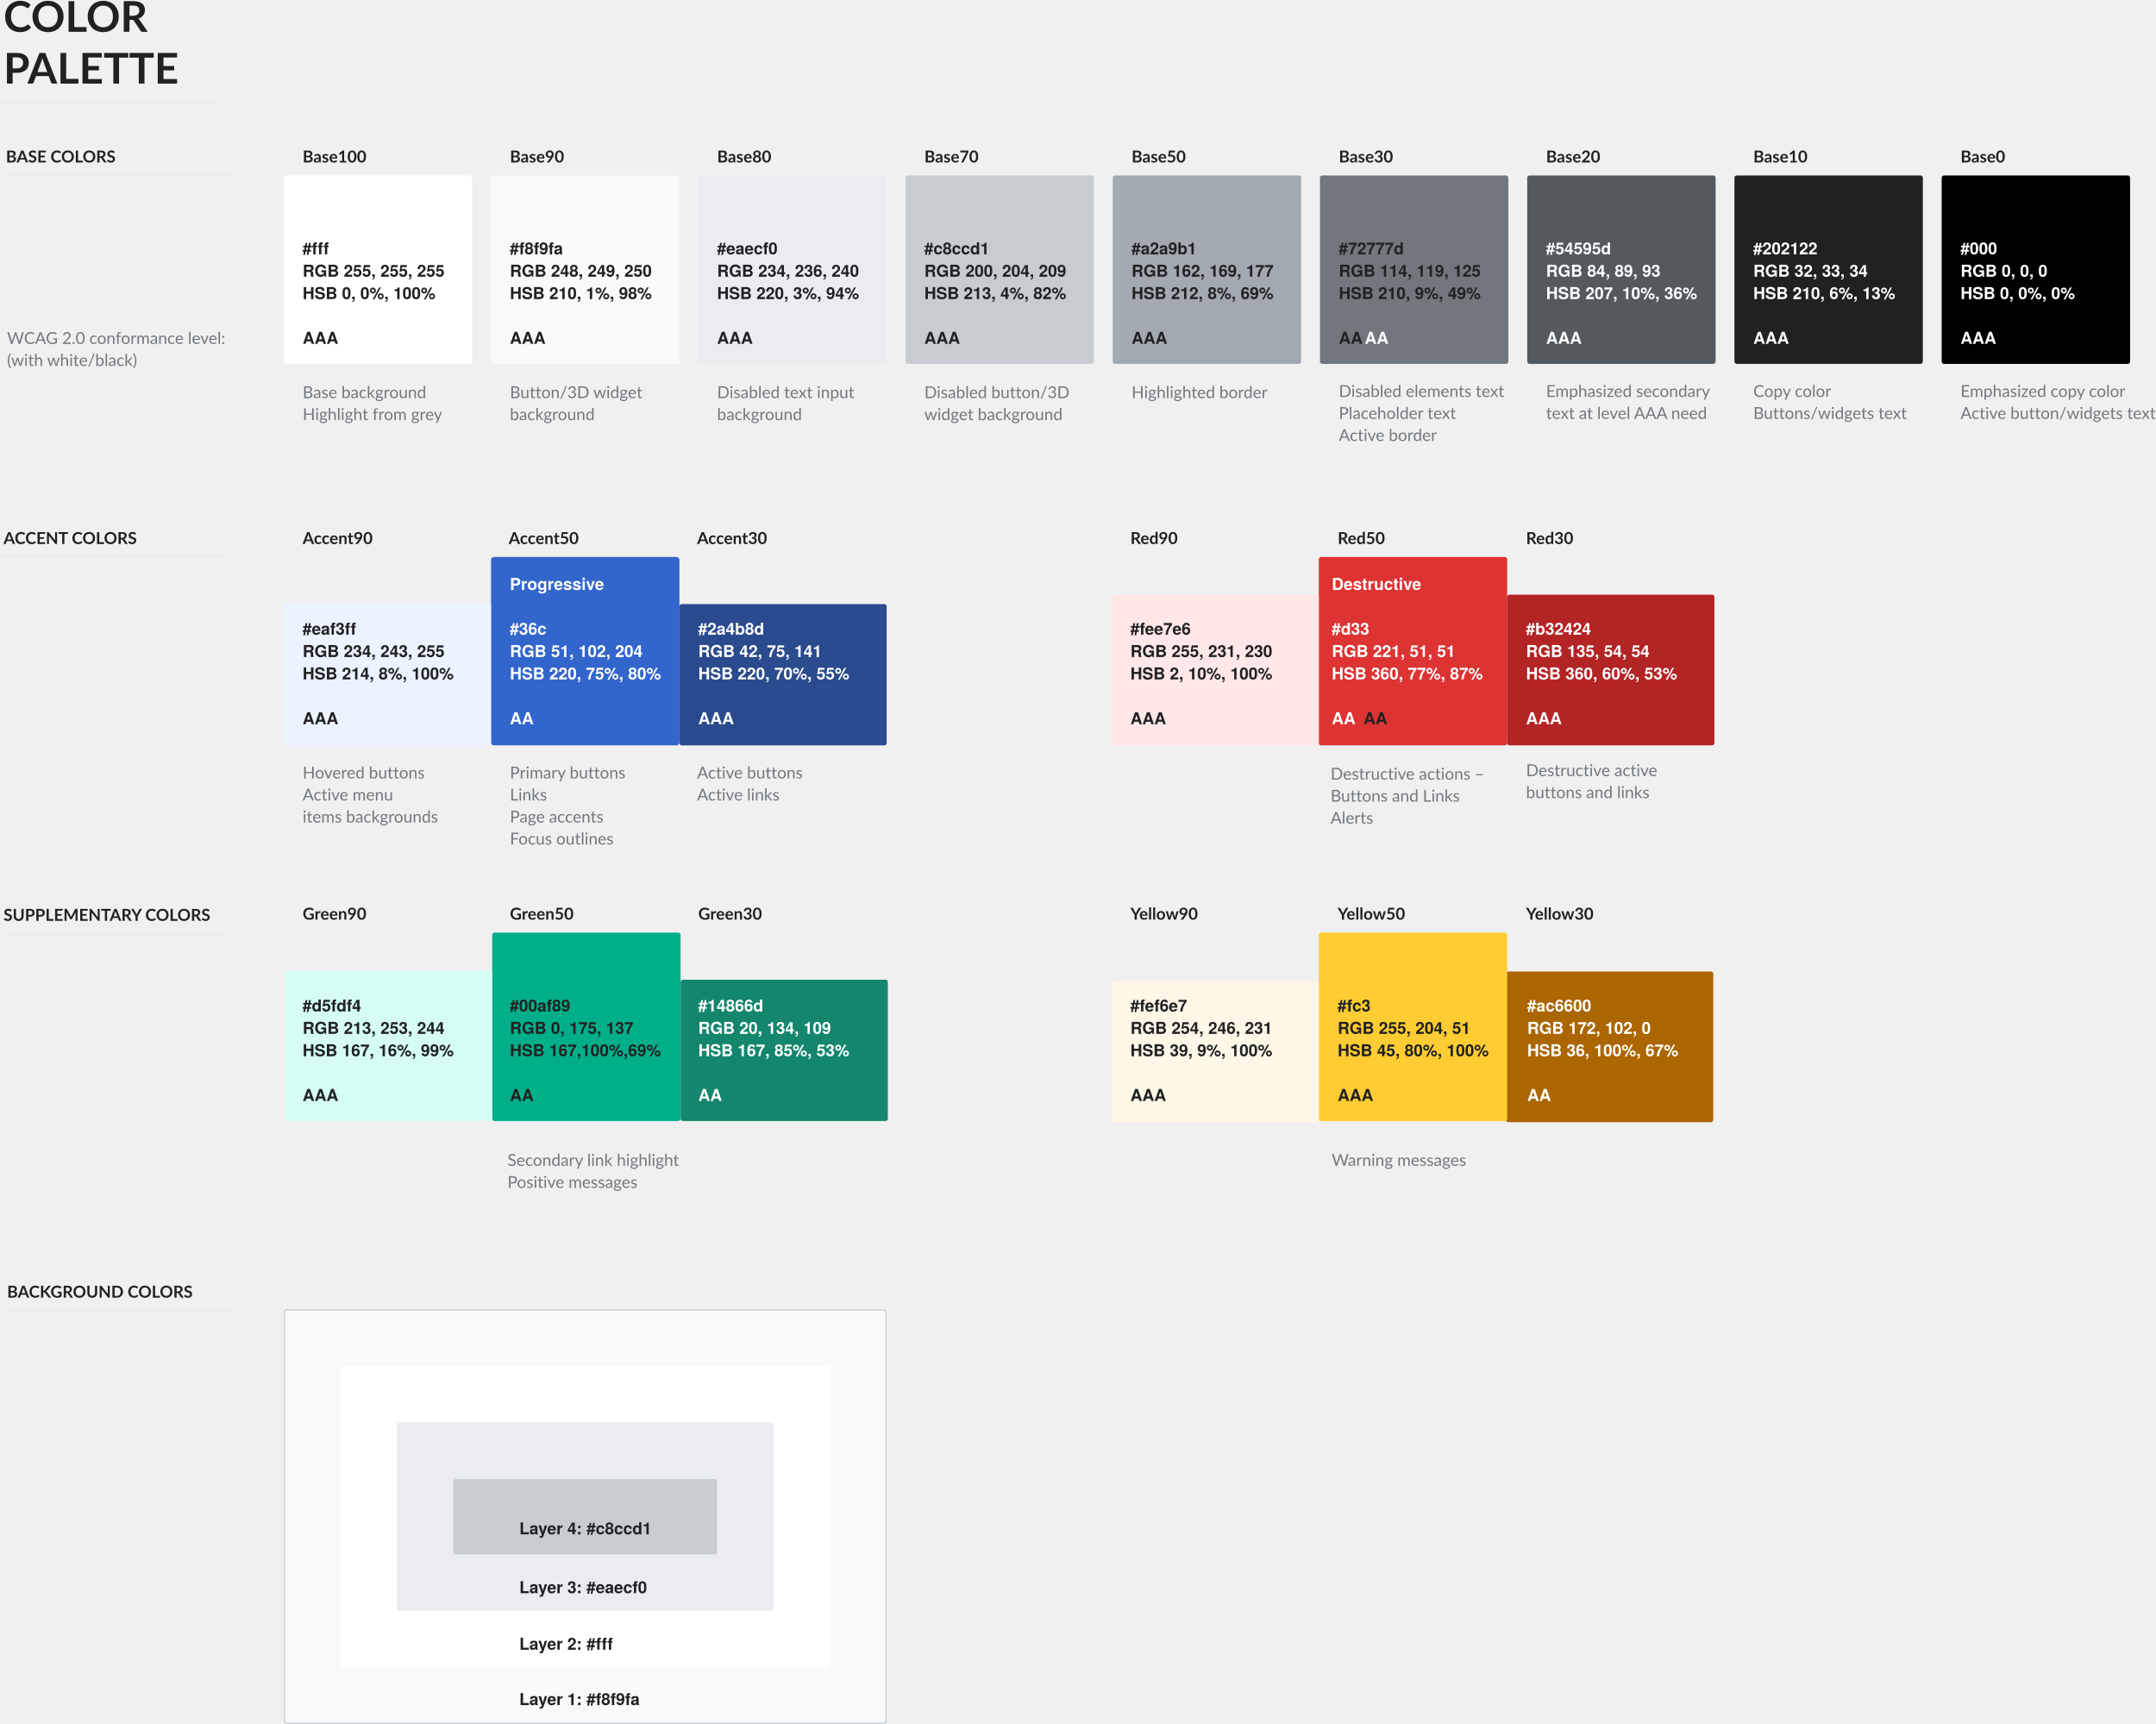
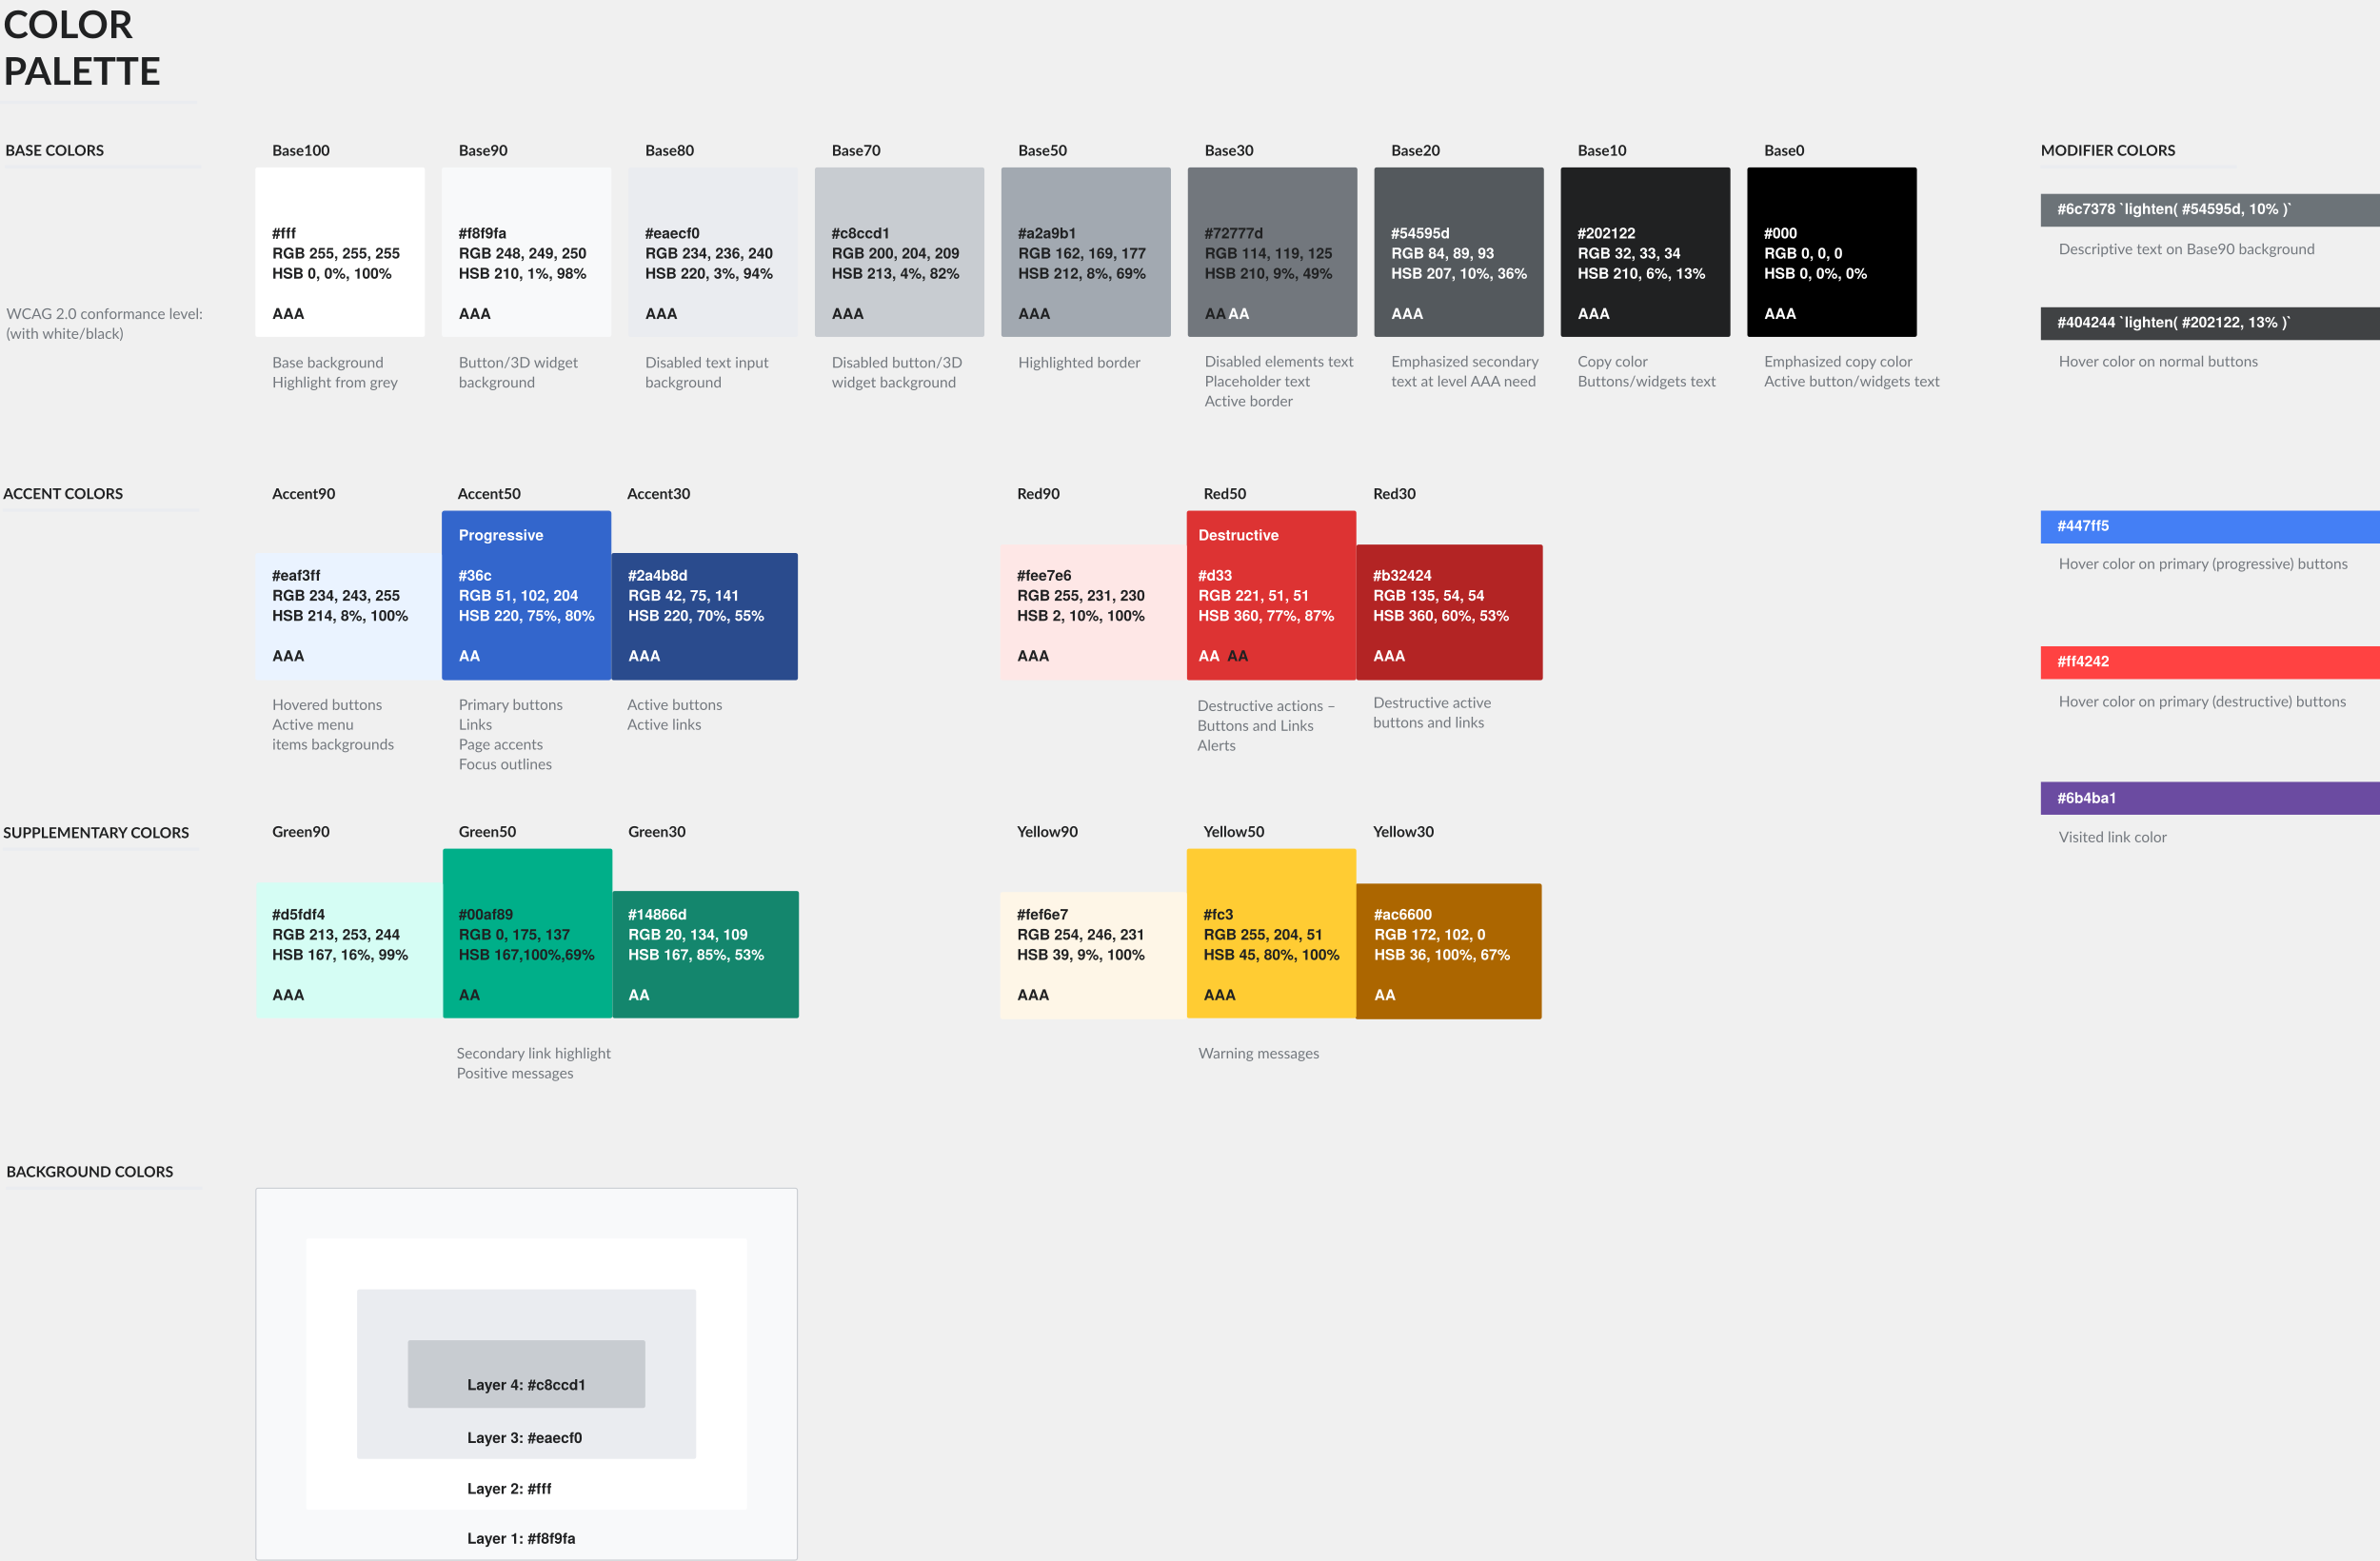
- <svg xmlns="http://www.w3.org/2000/svg" width="1831" height="1464" viewBox="0 0 1831 1464">
+ <svg xmlns="http://www.w3.org/2000/svg" width="2246" height="1473" viewBox="0 0 2246 1473">
  <g id="Artboard-page" fill="none" fill-rule="evenodd" stroke="none" stroke-width="1">
-     <g id="WikimediaUI-components_overview" transform="translate(-1756 -1430)">
-       <g id="WikimediaUI-Color-palette" transform="translate(1757 1421)">
+     <g id="WikimediaUI-components_overview" transform="translate(-943 -1421)">
+       <g id="WikimediaUI-Color-palette" transform="translate(944 1421)">
+         <g id="Modifiers" transform="translate(1664 134)">
+           <path id="Rectangle" fill="#6B4BA1" d="M261 604h320v31H261z" />
+           <text id="#404244-lighten(-#54" fill="#FFF" font-family="HelveticaNeue-Bold, Helvetica Neue" font-size="14" font-weight="bold">
+             <tspan x="277" y="624">#6b4ba1</tspan>
+           </text>
+           <text id="Visited-link-color" fill="#72777D" font-family="Lato-Regular, Lato" font-size="14" font-weight="normal">
+             <tspan x="278" y="661">Visited link color</tspan>
+           </text>
+           <path id="Rectangle" fill="#FF4242" d="M261 476h320v31H261z" />
+           <text id="#404244-lighten(-#54" fill="#FFF" font-family="HelveticaNeue-Bold, Helvetica Neue" font-size="14" font-weight="bold">
+             <tspan x="277" y="495">#ff4242</tspan>
+           </text>
+           <path id="Rectangle" fill="#447FF5" d="M261 348h320v31H261z" />
+           <text id="#447ff5" fill="#FFF" font-family="HelveticaNeue-Bold, Helvetica Neue" font-size="14" font-weight="bold">
+             <tspan x="277" y="367">#447ff5</tspan>
+           </text>
+           <text id="Hover-color-on-prima" fill="#72777D" font-family="Lato-Regular, Lato" font-size="14" font-weight="normal">
+             <tspan x="278" y="403">Hover color on primary (progressive) buttons</tspan>
+           </text>
+           <text id="Hover-color-on-prima" fill="#72777D" font-family="Lato-Regular, Lato" font-size="14" font-weight="normal">
+             <tspan x="278" y="533">Hover color on primary (destructive) buttons</tspan>
+           </text>
+           <path id="Rectangle" fill="#404244" d="M261 156h320v31H261z" />
+           <text id="#404244-lighten(-#54" fill="#FFF" font-family="HelveticaNeue-Bold, Helvetica Neue" font-size="14" font-weight="bold">
+             <tspan x="277" y="175">#404244 `lighten( #202122, 13% )`</tspan>
+           </text>
+           <path id="Rectangle" fill="#6C7378" d="M261 49h320v31H261z" />
+           <text id="#6c7378-`lighten(-#5" fill="#FFF" font-family="HelveticaNeue-Bold, Helvetica Neue" font-size="14" font-weight="bold">
+             <tspan x="277" y="68">#6c7378 `lighten( #54595d, 10% )`</tspan>
+           </text>
+           <text id="Emphasized-copy-colo" fill="#72777D" font-family="Lato-Regular, Lato" font-size="14" font-weight="normal">
+             <tspan x="0" y="212.1">Emphasized copy color</tspan>
+             <tspan x="0" y="230.8">Active button/widgets text</tspan>
+           </text>
+           <g id="_Spec-/-Headline--Sub" transform="translate(261)">
+             <text id="SUBHEADLINE" fill="#202122" font-family="Lato-Bold, Lato" font-size="14" font-weight="bold">
+               <tspan x="0" y="13">MODIFIER COLORS</tspan>
+             </text>
+             <g id="_Spec-/-Headline__line" stroke="#EAECF0" stroke-linecap="square" stroke-width="3" transform="translate(.5 22)">
+               <path id="Line" d="M183.001 1.496H.499" />
+             </g>
+           </g>
+         </g>
        <g id="Supplementary" transform="translate(241 776)">
          <rect id="Rectangle-Copy-15" width="176" height="128" x="1037" y="58" fill="#AC6600" rx="2" />
          <text id="#ac6600-RGB-172,-102" fill="#FFF" font-family="HelveticaNeue-Bold, Helvetica Neue" font-size="14" font-weight="bold">
            <tspan x="1055" y="92">#ac6600</tspan>
            <tspan x="1055" y="111">RGB 172, 102, 0</tspan>
            <tspan x="1055" y="130">HSB 36, 100%, 67%</tspan>
            <tspan x="1055" y="168">AA</tspan>
          </text>
          <rect id="Rectangle" width="160" height="160" x="878" y="25" fill="#FC3" rx="2" />
          <text id="#fc3-RGB-255,-204,-5" fill="#202122" font-family="HelveticaNeue-Bold, Helvetica Neue" font-size="14" font-weight="bold">
            <tspan x="894" y="92">#fc3</tspan>
            <tspan x="894" y="111">RGB 255, 204, 51</tspan>
            <tspan x="894" y="130">HSB 45, 80%, 100%</tspan>
            <tspan x="894" y="168">AAA</tspan>
          </text>
          <path id="Rectangle-Copy-8" fill="#FEF6E7" d="M702 68.008c0-1.11.905-2.008 2.007-2.008h171.986c1.108 0 2.007.897 2.007 2.008v115.984a2.011 2.011 0 01-2.007 2.008H704.007a2.006 2.006 0 01-2.007-2.008V68.008z" />
          <text id="#fef6e7-RGB-254,-246" fill="#202122" font-family="HelveticaNeue-Bold, Helvetica Neue" font-size="14" font-weight="bold">
            <tspan x="718" y="92">#fef6e7</tspan>
            <tspan x="718" y="111">RGB 254, 246, 231</tspan>
            <tspan x="718" y="130">HSB 39, 9%, 100%</tspan>
            <tspan x="718" y="168">AAA</tspan>
          </text>
          <text id="Yellow50" fill="#202122" font-family="Lato-Bold, Lato" font-size="14" font-weight="bold">
            <tspan x="894" y="14">Yellow50</tspan>
          </text>
          <text id="Yellow30" fill="#202122" font-family="Lato-Bold, Lato" font-size="14" font-weight="bold">
            <tspan x="1054" y="14">Yellow30</tspan>
          </text>
          <rect id="Rectangle-543-Copy" width="160" height="160" x="176" y="25" fill="#00AF89" rx="2" />
          <text id="Green50" fill="#202122" font-family="Lato-Bold, Lato" font-size="14" font-weight="bold">
            <tspan x="191" y="14">Green50</tspan>
          </text>
          <text id="Green30" fill="#202122" font-family="Lato-Bold, Lato" font-size="14" font-weight="bold">
            <tspan x="351" y="14">Green30</tspan>
          </text>
          <text id="#00af89-RGB-0,-175," fill="#202122" font-family="HelveticaNeue-Bold, Helvetica Neue" font-size="14" font-weight="bold">
            <tspan x="191" y="92">#00af89</tspan>
            <tspan x="191" y="111">RGB 0, 175, 137</tspan>
            <tspan x="191" y="130">HSB 167,100%,69%</tspan>
            <tspan x="191" y="168">AA</tspan>
          </text>
          <rect id="Rectangle-Copy-12" width="176" height="120" x="336" y="65" fill="#14866D" rx="2" />
          <rect id="Rectangle-Copy-8" width="176" height="128" x="0" y="57" fill="#D5FDF4" rx="2" />
          <text id="#d5fdf4-RGB-213,-253" fill="#202122" font-family="HelveticaNeue-Bold, Helvetica Neue" font-size="14" font-weight="bold">
            <tspan x="15" y="92">#d5fdf4</tspan>
            <tspan x="15" y="111">RGB 213, 253, 244</tspan>
            <tspan x="15" y="130">HSB 167, 16%, 99%</tspan>
            <tspan x="15" y="168">AAA</tspan>
          </text>
          <text id="Yellow90" fill="#202122" font-family="Lato-Bold, Lato" font-size="14" font-weight="bold">
            <tspan x="718" y="14">Yellow90</tspan>
          </text>
          <text id="Green90" fill="#202122" font-family="Lato-Bold, Lato" font-size="14" font-weight="bold">
            <tspan x="15" y="14">Green90</tspan>
          </text>
          <text id="#14866d-RGB-20,-134," fill="#FFF" font-family="HelveticaNeue-Bold, Helvetica Neue" font-size="14" font-weight="bold">
            <tspan x="351" y="92">#14866d</tspan>
            <tspan x="351" y="111">RGB 20, 134, 109</tspan>
            <tspan x="351" y="130">HSB 167, 85%, 53%</tspan>
            <tspan x="351" y="168">AA</tspan>
          </text>
          <text id="Secondary-link-highl" fill="#72777D" font-family="Lato-Regular, Lato" font-size="14" font-weight="normal">
            <tspan x="189" y="223.1">Secondary link highlight</tspan>
            <tspan x="189" y="241.8">Positive messages</tspan>
          </text>
          <text id="Warning-messages" fill="#72777D" font-family="Lato-Regular, Lato" font-size="14" font-weight="normal">
            <tspan x="889" y="223.1">Warning messages</tspan>
          </text>
        </g>
        <g id="Accent">
          <text id="COLOR" fill="#202122" font-family="Lato-Bold, Lato" font-size="36" font-weight="bold">
            <tspan x="2" y="36">COLOR</tspan>
            <tspan x="2" y="80">PALETTE</tspan>
          </text>
          <g id="_Spec-/-Headline--Sub" transform="translate(4 134)">
            <text id="SUBHEADLINE" fill="#202122" font-family="Lato-Bold, Lato" font-size="14" font-weight="bold">
              <tspan x="0" y="13">BASE COLORS</tspan>
            </text>
-             <g id="_Spec-/-Headline__line" stroke="#EAECF0" stroke-linecap="square" stroke-width="3" transform="translate(0 22)">
-               <path id="Line" d="M189.484 1.549H.516" />
+             <g id="_Spec-/-Headline__line" stroke="#EAECF0" stroke-linecap="square" stroke-width="3" transform="translate(.5 22)">
+               <path id="Line" d="M183.001 1.496H.499" />
            </g>
          </g>
          <g id="_Spec-/-Headline__line" stroke="#EAECF0" stroke-linecap="square" stroke-width="3" transform="translate(0 95)">
            <path id="Line" d="M183.5 1.5H.5" />
          </g>
          <g id="_Spec-/-Headline--Sub" transform="translate(2 458)">
            <text id="SUBHEADLINE" fill="#202122" font-family="Lato-Bold, Lato" font-size="14" font-weight="bold">
              <tspan x="0" y="13">ACCENT COLORS</tspan>
            </text>
-             <g id="_Spec-/-Headline__line" stroke="#EAECF0" stroke-linecap="square" stroke-width="3" transform="translate(0 22)">
-               <path id="Line" d="M189.484 1.549H.516" />
+             <g id="_Spec-/-Headline__line" stroke="#EAECF0" stroke-linecap="square" stroke-width="3" transform="translate(.5 22)">
+               <path id="Line" d="M183.001 1.496H.499" />
            </g>
          </g>
          <rect id="Progressive" width="159" height="159" x="416.5" y="482.5" fill="#36C" stroke="#36C" rx="2" />
          <text id="Primary-buttons-Link" fill="#72777D" font-family="Lato-Regular, Lato" font-size="14" font-weight="normal">
            <tspan x="432" y="670.1">Primary buttons</tspan>
            <tspan x="432" y="688.8">Links </tspan>
            <tspan x="432" y="707.5">Page accents</tspan>
            <tspan x="432" y="726.2">Focus outlines</tspan>
          </text>
          <text id="Active-buttons-Activ" fill="#72777D" font-family="Lato-Regular, Lato" font-size="14" font-weight="normal">
            <tspan x="591" y="670.1">Active buttons</tspan>
            <tspan x="591" y="688.8">Active links </tspan>
          </text>
          <rect id="Progressive" width="176" height="120" x="240" y="522" fill="#EAF3FF" rx="2" />
          <rect id="Destructive" width="160" height="160" x="1119" y="482" fill="#D33" rx="2" />
          <rect id="Destructive" width="176" height="128" x="943" y="514" fill="#FEE7E6" rx="2" />
          <text id="Accent30" fill="#202122" font-family="Lato-Bold, Lato" font-size="14" font-weight="bold">
            <tspan x="591" y="471">Accent30</tspan>
          </text>
          <text id="Progressive-#36c-RGB" fill="#FFF" font-family="HelveticaNeue-Bold, Helvetica Neue" font-size="14" font-weight="bold">
            <tspan x="432" y="510">Progressive</tspan>
            <tspan x="432" y="548">#36c</tspan>
            <tspan x="432" y="567">RGB 51, 102, 204</tspan>
            <tspan x="432" y="586">HSB 220, 75%, 80%</tspan>
            <tspan x="432" y="624">AA</tspan>
          </text>
          <text id="#eaf3ff-RGB-234,-243" fill="#202122" font-family="HelveticaNeue-Bold, Helvetica Neue" font-size="14" font-weight="bold">
            <tspan x="256" y="548">#eaf3ff</tspan>
            <tspan x="256" y="567">RGB 234, 243, 255</tspan>
            <tspan x="256" y="586">HSB 214, 8%, 100%</tspan>
            <tspan x="256" y="624">AAA</tspan>
          </text>
          <text id="Base100" fill="#202122" font-family="Lato-Bold, Lato" font-size="14" font-weight="bold">
            <tspan x="256" y="147">Base100</tspan>
          </text>
          <text id="#fee7e6-RGB-255,-231" fill="#202122" font-family="HelveticaNeue-Bold, Helvetica Neue" font-size="14" font-weight="bold">
            <tspan x="959" y="548">#fee7e6</tspan>
            <tspan x="959" y="567">RGB 255, 231, 230</tspan>
            <tspan x="959" y="586">HSB 2, 10%, 100%</tspan>
            <tspan x="959" y="624">AAA</tspan>
          </text>
          <text id="Destructive-#d33-RGB" fill="#FFF" font-family="HelveticaNeue-Bold, Helvetica Neue" font-size="14" font-weight="bold">
            <tspan x="1130" y="510">Destructive</tspan>
            <tspan x="1130" y="548">#d33</tspan>
            <tspan x="1130" y="567">RGB 221, 51, 51</tspan>
            <tspan x="1130" y="586">HSB 360, 77%, 87%</tspan>
            <tspan x="1130" y="624">AA</tspan>
          </text>
          <text id="AA" fill="#202122" font-family="HelveticaNeue-Bold, Helvetica Neue" font-size="14" font-weight="bold">
            <tspan x="1157" y="624">AA</tspan>
          </text>
          <rect id="Rectangle-Copy" width="176" height="128" x="1279" y="514" fill="#B32424" rx="2" />
          <text id="#b32424-RGB-135,-54," fill="#FFF" font-family="HelveticaNeue-Bold, Helvetica Neue" font-size="14" font-weight="bold">
            <tspan x="1295" y="548">#b32424</tspan>
            <tspan x="1295" y="567">RGB 135, 54, 54</tspan>
            <tspan x="1295" y="586">HSB 360, 60%, 53%</tspan>
            <tspan x="1295" y="624">AAA</tspan>
          </text>
          <rect id="Rectangle-Copy" width="176" height="120" x="576" y="522" fill="#2A4B8D" rx="2" />
          <text id="#2a4b8d-RGB-42,-75," fill="#FFF" font-family="HelveticaNeue-Bold, Helvetica Neue" font-size="14" font-weight="bold">
            <tspan x="592" y="548">#2a4b8d</tspan>
            <tspan x="592" y="567">RGB 42, 75, 141</tspan>
            <tspan x="592" y="586">HSB 220, 70%, 55%</tspan>
            <tspan x="592" y="624">AAA</tspan>
          </text>
          <text id="Destructive-actions" fill="#72777D" font-family="Lato-Regular, Lato" font-size="14" font-weight="normal">
            <tspan x="1129" y="671.1">Destructive actions –</tspan>
            <tspan x="1129" y="689.8">Buttons and Links</tspan>
            <tspan x="1129" y="708.5">Alerts</tspan>
          </text>
          <text id="Destructive-active-b" fill="#72777D" font-family="Lato-Regular, Lato" font-size="14" font-weight="normal">
            <tspan x="1295" y="668.1">Destructive active </tspan>
            <tspan x="1295" y="686.8">buttons and links</tspan>
          </text>
          <text id="Hovered-buttons-Acti" fill="#72777D" font-family="Lato-Regular, Lato" font-size="14" font-weight="normal">
            <tspan x="256" y="670.1">Hovered buttons</tspan>
            <tspan x="256" y="688.8">Active menu </tspan>
            <tspan x="256" y="707.5">items backgrounds</tspan>
          </text>
        </g>
        <g id="Base" transform="translate(5 133)">
          <rect id="Rectangle-Copy-8" width="160.001" height="160" x="235" y="25" fill="#FFF" rx="2" />
          <text id="Base-background-High" fill="#72777D" font-family="Lato-Regular, Lato" font-size="14" font-weight="normal">
            <tspan x="251" y="214.1">Base background</tspan>
            <tspan x="251" y="232.8">Highlight from grey</tspan>
          </text>
          <text id="Disabled-text-input" fill="#72777D" font-family="Lato-Regular, Lato" font-size="14" font-weight="normal">
            <tspan x="603" y="214.1">Disabled text input </tspan>
            <tspan x="603" y="232.8">background</tspan>
          </text>
          <text id="#fff-RGB-255,-255,-2" fill="#202122" font-family="HelveticaNeue-Bold, Helvetica Neue" font-size="14" font-weight="bold">
            <tspan x="251" y="92">#fff</tspan>
            <tspan x="251" y="111">RGB 255, 255, 255</tspan>
            <tspan x="251" y="130">HSB 0, 0%, 100%</tspan>
            <tspan x="251" y="168">AAA</tspan>
          </text>
          <text id="Accent90" fill="#202122" font-family="Lato-Bold, Lato" font-size="14" font-weight="bold">
            <tspan x="251" y="338">Accent90</tspan>
          </text>
          <text id="Accent50" fill="#202122" font-family="Lato-Bold, Lato" font-size="14" font-weight="bold">
            <tspan x="426" y="338">Accent50 </tspan>
          </text>
          <text id="Red90" fill="#202122" font-family="Lato-Bold, Lato" font-size="14" font-weight="bold">
            <tspan x="954" y="338">Red90</tspan>
          </text>
          <text id="Red50" fill="#202122" font-family="Lato-Bold, Lato" font-size="14" font-weight="bold">
            <tspan x="1130" y="338">Red50</tspan>
          </text>
          <text id="Red30" fill="#202122" font-family="Lato-Bold, Lato" font-size="14" font-weight="bold">
            <tspan x="1290" y="338">Red30</tspan>
          </text>
          <text id="Base90" fill="#202122" font-family="Lato-Bold, Lato" font-size="14" font-weight="bold">
            <tspan x="427" y="14">Base90</tspan>
          </text>
          <text id="Base80" fill="#202122" font-family="Lato-Bold, Lato" font-size="14" font-weight="bold">
            <tspan x="603" y="14">Base80</tspan>
          </text>
          <text id="Base70" fill="#202122" font-family="Lato-Bold, Lato" font-size="14" font-weight="bold">
            <tspan x="779" y="14">Base70</tspan>
          </text>
          <text id="Base50" fill="#202122" font-family="Lato-Bold, Lato" font-size="14" font-weight="bold">
            <tspan x="955" y="14">Base50</tspan>
          </text>
          <text id="Base30" fill="#202122" font-family="Lato-Bold, Lato" font-size="14" font-weight="bold">
            <tspan x="1131" y="14">Base30</tspan>
          </text>
          <text id="Base20" fill="#202122" font-family="Lato-Bold, Lato" font-size="14" font-weight="bold">
            <tspan x="1307" y="14">Base20</tspan>
          </text>
          <text id="Base10" fill="#202122" font-family="Lato-Bold, Lato" font-size="14" font-weight="bold">
            <tspan x="1483" y="14">Base10</tspan>
          </text>
          <text id="Base0" fill="#202122" font-family="Lato-Bold, Lato" font-size="14" font-weight="bold">
            <tspan x="1659" y="14">Base0</tspan>
          </text>
          <rect id="Rectangle" width="160" height="160" x="411" y="25" fill="#F8F9FA" rx="2" />
          <text id="Button/3D-widget-bac" fill="#72777D" font-family="Lato-Regular, Lato" font-size="14" font-weight="normal">
            <tspan x="427" y="214.1">Button/3D widget </tspan>
            <tspan x="427" y="232.8">background</tspan>
          </text>
          <text id="#f8f9fa-RGB-248,-249" fill="#202122" font-family="HelveticaNeue-Bold, Helvetica Neue" font-size="14" font-weight="bold">
            <tspan x="427" y="92">#f8f9fa</tspan>
            <tspan x="427" y="111">RGB 248, 249, 250</tspan>
            <tspan x="427" y="130">HSB 210, 1%, 98%</tspan>
            <tspan x="427" y="168">AAA</tspan>
          </text>
          <rect id="Rectangle-Copy" width="160" height="160" x="587" y="25" fill="#EAECF0" rx="2" />
          <text id="#eaecf0-RGB-234,-236" fill="#202122" font-family="HelveticaNeue-Bold, Helvetica Neue" font-size="14" font-weight="bold">
            <tspan x="603" y="92">#eaecf0</tspan>
            <tspan x="603" y="111">RGB 234, 236, 240</tspan>
            <tspan x="603" y="130">HSB 220, 3%, 94%</tspan>
            <tspan x="603" y="168">AAA</tspan>
          </text>
          <rect id="Rectangle-Copy-2" width="160" height="160" x="763" y="25" fill="#C8CCD1" rx="2" />
          <text id="#c8ccd1-RGB-200,-204" fill="#202122" font-family="HelveticaNeue-Bold, Helvetica Neue" font-size="14" font-weight="bold">
            <tspan x="779" y="92">#c8ccd1</tspan>
            <tspan x="779" y="111">RGB 200, 204, 209</tspan>
            <tspan x="779" y="130">HSB 213, 4%, 82%</tspan>
            <tspan x="779" y="168">AAA</tspan>
          </text>
          <rect id="Rectangle-Copy-3" width="160" height="160" x="939" y="25" fill="#A2A9B1" rx="2" />
          <text id="#a2a9b1-RGB-162,-169" fill="#202122" font-family="HelveticaNeue-Bold, Helvetica Neue" font-size="14" font-weight="bold">
            <tspan x="955" y="92">#a2a9b1</tspan>
            <tspan x="955" y="111">RGB 162, 169, 177</tspan>
            <tspan x="955" y="130">HSB 212, 8%, 69%</tspan>
            <tspan x="955" y="168">AAA</tspan>
          </text>
          <rect id="Rectangle-Copy-9" width="160" height="160" x="1115" y="25" fill="#72777D" rx="2" />
          <text id="#72777d-RGB-114,-119" fill="#202122" font-family="HelveticaNeue-Bold, Helvetica Neue" font-size="14" font-weight="bold">
            <tspan x="1131" y="92">#72777d</tspan>
            <tspan x="1131" y="111">RGB 114, 119, 125</tspan>
            <tspan x="1131" y="130">HSB 210, 9%, 49%</tspan>
            <tspan x="1131" y="168">AA </tspan>
          </text>
          <text id="AA" fill="#FFF" font-family="HelveticaNeue-Bold, Helvetica Neue" font-size="14" font-weight="bold">
            <tspan x="1153" y="168">AA</tspan>
          </text>
          <rect id="Rectangle-Copy-6" width="160" height="160" x="1291" y="25" fill="#54595D" rx="2" />
          <text id="#54595d-RGB-84,-89," fill="#FFF" font-family="HelveticaNeue-Bold, Helvetica Neue" font-size="14" font-weight="bold">
            <tspan x="1307" y="92">#54595d</tspan>
            <tspan x="1307" y="111">RGB 84, 89, 93</tspan>
            <tspan x="1307" y="130">HSB 207, 10%, 36%</tspan>
            <tspan x="1307" y="168">AAA</tspan>
          </text>
          <rect id="Rectangle-Copy-5" width="160" height="160" x="1467" y="25" fill="#202122" rx="2" />
          <text id="#202122-RGB-32,-33," fill="#FFF" font-family="HelveticaNeue-Bold, Helvetica Neue" font-size="14" font-weight="bold">
            <tspan x="1483" y="92">#202122</tspan>
            <tspan x="1483" y="111">RGB 32, 33, 34</tspan>
            <tspan x="1483" y="130">HSB 210, 6%, 13%</tspan>
            <tspan x="1483" y="168">AAA</tspan>
          </text>
          <rect id="Rectangle-Copy-7" width="160" height="160" x="1643" y="25" fill="#000" rx="2" />
          <text id="#000-RGB-0,-0,-0-HSB" fill="#FFF" font-family="HelveticaNeue-Bold, Helvetica Neue" font-size="14" font-weight="bold">
            <tspan x="1659" y="92">#000</tspan>
            <tspan x="1659" y="111">RGB 0, 0, 0</tspan>
            <tspan x="1659" y="130">HSB 0, 0%, 0%</tspan>
            <tspan x="1659" y="168">AAA</tspan>
          </text>
          <text id="Disabled-button/3D-w" fill="#72777D" font-family="Lato-Regular, Lato" font-size="14" font-weight="normal">
            <tspan x="779" y="214.1">Disabled button/3D </tspan>
            <tspan x="779" y="232.8">widget background </tspan>
          </text>
          <text id="Highlighted-border" fill="#72777D" font-family="Lato-Regular, Lato" font-size="14" font-weight="normal">
            <tspan x="955" y="214.1">Highlighted border</tspan>
          </text>
          <text id="Disabled-elements-te" fill="#72777D" font-family="Lato-Regular, Lato" font-size="14" font-weight="normal">
            <tspan x="1131" y="213.1">Disabled elements text</tspan>
            <tspan x="1131" y="231.8">Placeholder text</tspan>
            <tspan x="1131" y="250.5">Active border</tspan>
          </text>
          <text id="Copy-color-Buttons/w" fill="#72777D" font-family="Lato-Regular, Lato" font-size="14" font-weight="normal">
            <tspan x="1483" y="213.1">Copy color</tspan>
            <tspan x="1483" y="231.8">Buttons/widgets text</tspan>
          </text>
-           <text id="Emphasized-copy-colo" fill="#72777D" font-family="Lato-Regular, Lato" font-size="14" font-weight="normal">
-             <tspan x="1659" y="213.1">Emphasized copy color</tspan>
-             <tspan x="1659" y="231.8">Active button/widgets text</tspan>
+           <text id="Descriptive-text-on" fill="#72777D" font-family="Lato-Regular, Lato" font-size="14" font-weight="normal">
+             <tspan x="1937" y="107">Descriptive text on Base90 background</tspan>
+           </text>
+           <text id="Hover-color-on-norma" fill="#72777D" font-family="Lato-Regular, Lato" font-size="14" font-weight="normal">
+             <tspan x="1937" y="213">Hover color on normal buttons</tspan>
          </text>
          <text id="Emphasized-secondary" fill="#72777D" font-family="Lato-Regular, Lato" font-size="14" font-weight="normal">
            <tspan x="1307" y="213.1">Emphasized secondary </tspan>
            <tspan x="1307" y="231.8">text at level AAA need</tspan>
          </text>
          <text id="WCAG-2.0-conformance" fill="#72777D" font-family="Lato-Regular, Lato" font-size="14" font-weight="normal">
            <tspan x="0" y="168.1">WCAG 2.0 conformance level:</tspan>
            <tspan x="0" y="186.8">(with white/black)</tspan>
          </text>
        </g>
        <g id="_Spec-/-Headline--Sub" transform="translate(2 778)">
          <text id="SUBHEADLINE" fill="#202122" font-family="Lato-Bold, Lato" font-size="14" font-weight="bold">
            <tspan x="0" y="13">SUPPLEMENTARY COLORS</tspan>
          </text>
-           <g id="_Spec-/-Headline__line" stroke="#EAECF0" stroke-linecap="square" stroke-width="3" transform="translate(0 22)">
-             <path id="Line" d="M189.484 1.549H.516" />
+           <g id="_Spec-/-Headline__line" stroke="#EAECF0" stroke-linecap="square" stroke-width="3" transform="translate(.5 22)">
+             <path id="Line" d="M183.001 1.496H.499" />
          </g>
        </g>
        <g id="Background-colors-applied" transform="translate(5 1098)">
          <g id="_Spec-/-Headline--Sub">
            <text id="SUBHEADLINE" fill="#202122" font-family="Lato-Bold, Lato" font-size="14" font-weight="bold">
              <tspan x="0" y="13">BACKGROUND COLORS</tspan>
            </text>
-             <g id="_Spec-/-Headline__line" stroke="#EAECF0" stroke-linecap="square" stroke-width="3" transform="translate(0 22)">
-               <path id="Line" d="M189.484 1.549H.516" />
+             <g id="_Spec-/-Headline__line" stroke="#EAECF0" stroke-linecap="square" stroke-width="3" transform="translate(.5 22)">
+               <path id="Line" d="M183.001 1.496H.499" />
            </g>
          </g>
          <rect id="Rectangle-543-Copy-3" width="511" height="351" x="235.5" y="23.5" fill="#F8F9FA" stroke="#C8CCD1" rx="2" />
          <rect id="Rectangle-543-Copy-3" width="416" height="256" x="283" y="71" fill="#FFF" rx="2" />
          <rect id="Rectangle-543-Copy-4" width="320" height="160" x="331" y="119" fill="#EAECF0" rx="2" />
          <path id="Rectangle-543-Copy-5" fill="#C8CCD1" d="M379 169.003c0-1.106.903-2.003 2.005-2.003h219.99a2.01 2.01 0 012.005 2.003v59.994a2.007 2.007 0 01-2.005 2.003h-219.99a2.01 2.01 0 01-2.005-2.003v-59.994z" />
          <text id="Layer-1:-#f8f9fa" fill="#202122" font-family="HelveticaNeue-Bold, Helvetica Neue" font-size="14" font-weight="bold">
            <tspan x="435" y="359">Layer 1: #f8f9fa</tspan>
          </text>
          <text id="Layer-2:-#fff" fill="#202122" font-family="HelveticaNeue-Bold, Helvetica Neue" font-size="14" font-weight="bold">
            <tspan x="435" y="312">Layer 2: #fff</tspan>
          </text>
          <text id="Layer-3:-#eaecf0" fill="#202122" font-family="HelveticaNeue-Bold, Helvetica Neue" font-size="14" font-weight="bold">
            <tspan x="435" y="264">Layer 3: #eaecf0</tspan>
          </text>
          <text id="Layer-4:-#c8ccd1" fill="#202122" font-family="HelveticaNeue-Bold, Helvetica Neue" font-size="14" font-weight="bold">
            <tspan x="435" y="214">Layer 4: #c8ccd1</tspan>
          </text>
        </g>
      </g>
    </g>
  </g>
</svg>
